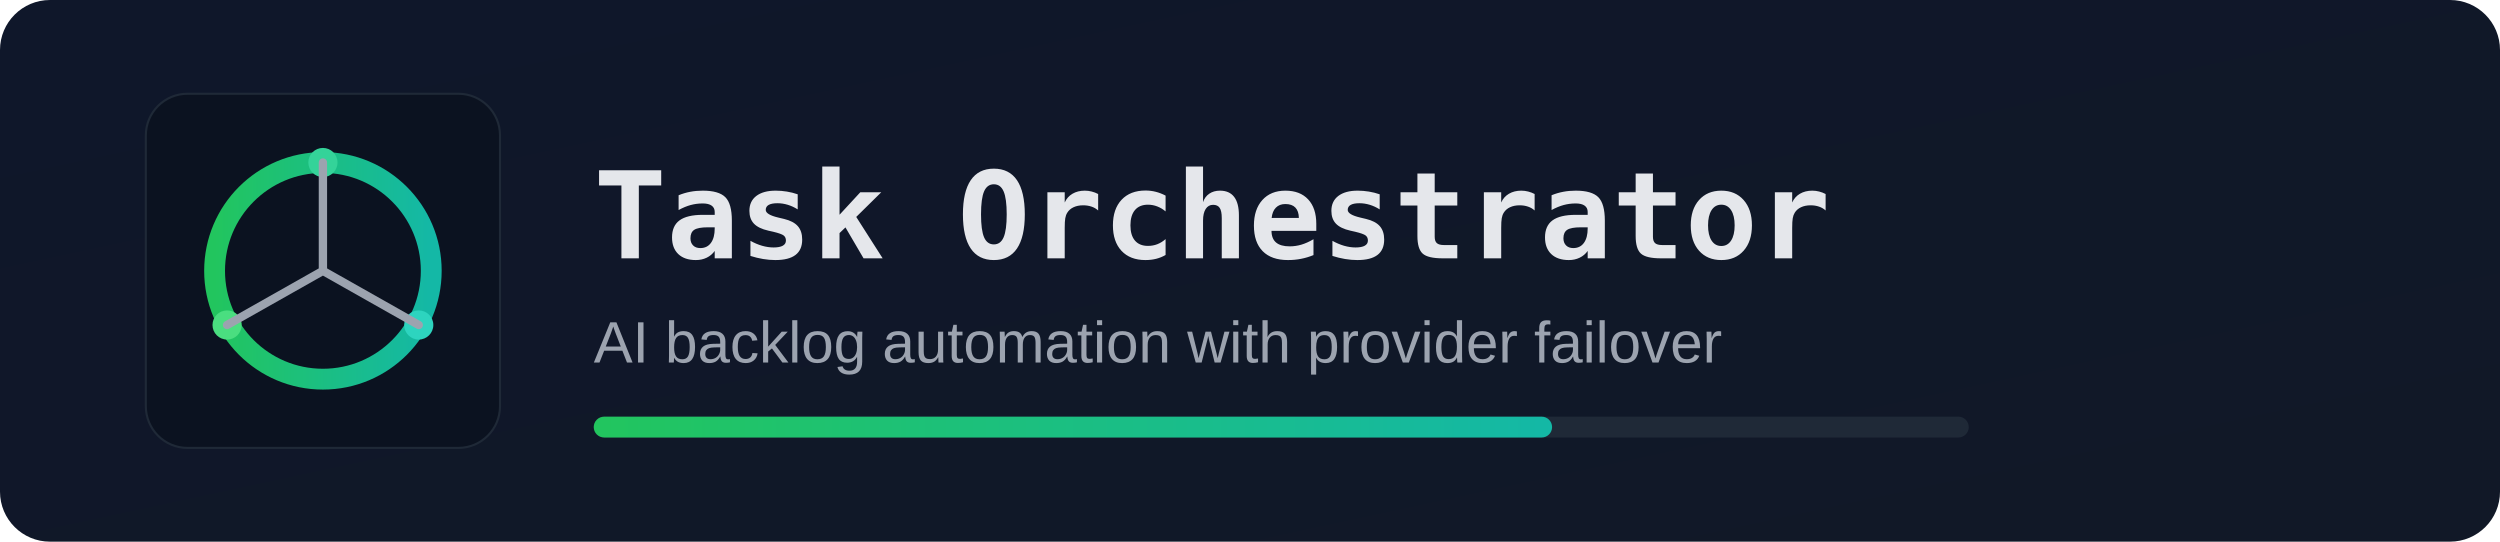
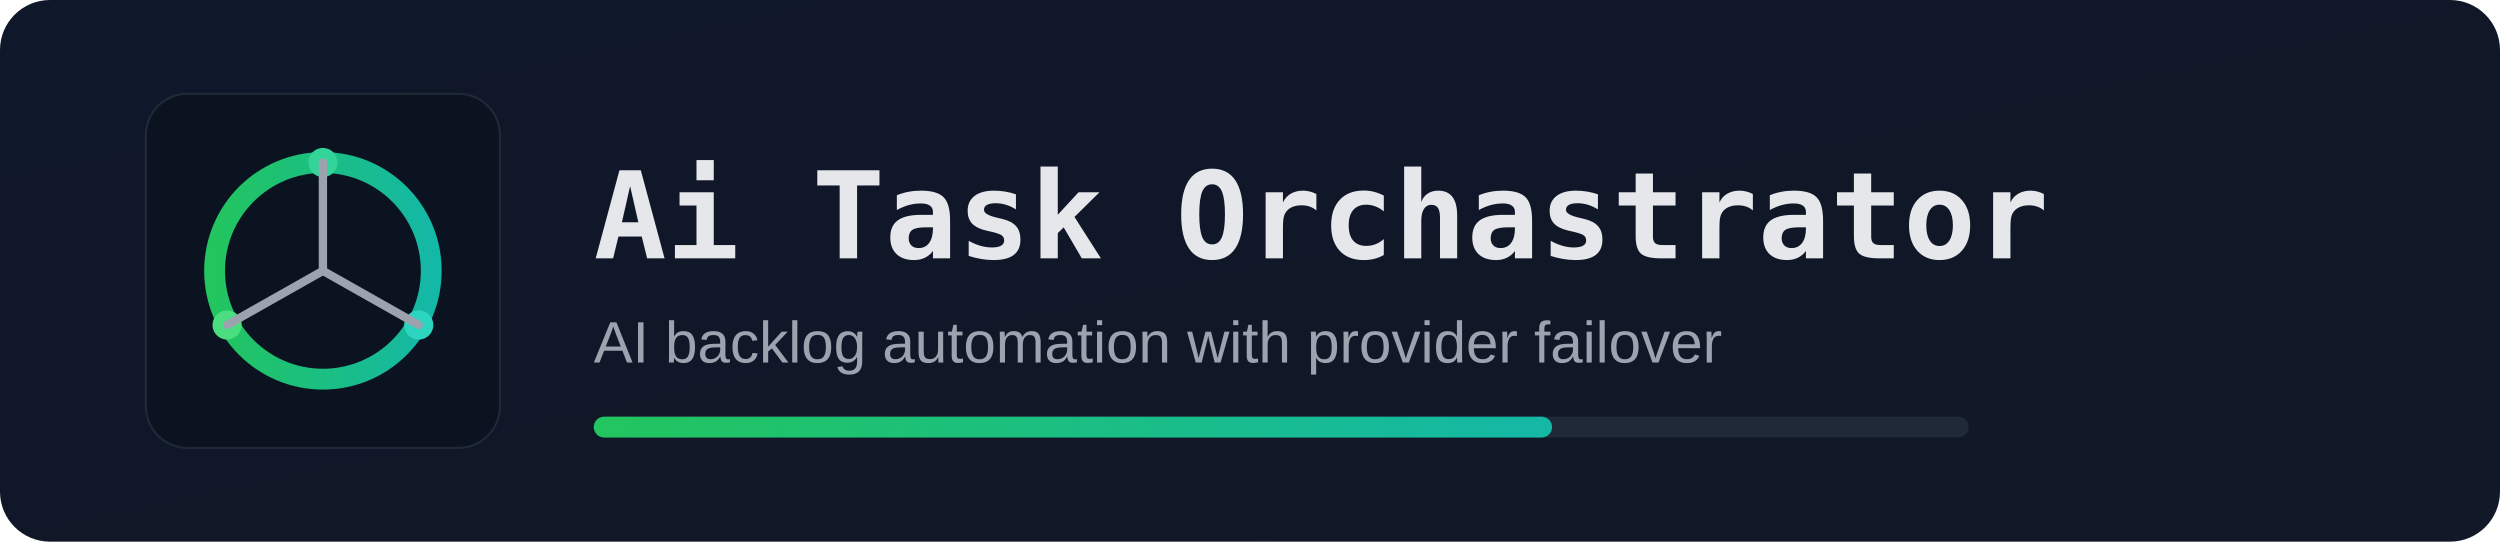
<svg xmlns="http://www.w3.org/2000/svg" width="1200" height="260" viewBox="0 0 1200 260" role="img" aria-labelledby="title desc">
  <defs>
    <linearGradient id="bg" x1="0" x2="1" y1="0" y2="1">
      <stop offset="0%" stop-color="#0f172a" />
      <stop offset="100%" stop-color="#111827" />
    </linearGradient>
    <linearGradient id="accent" x1="0" x2="1" y1="0" y2="0">
      <stop offset="0%" stop-color="#22c55e" />
      <stop offset="100%" stop-color="#14b8a6" />
    </linearGradient>
  </defs>
  <rect width="1200" height="260" rx="24" fill="url(#bg)" />
  <g transform="translate(70,45)">
    <rect x="0" y="0" width="170" height="170" rx="20" fill="#0b1220" stroke="#1f2937" />
    <circle cx="85" cy="85" r="52" fill="none" stroke="url(#accent)" stroke-width="10" />
    <circle cx="85" cy="33" r="7" fill="#34d399" />
    <circle cx="131" cy="111" r="7" fill="#2dd4bf" />
    <circle cx="39" cy="111" r="7" fill="#4ade80" />
    <path d="M85 85 L85 33 M85 85 L131 111 M85 85 L39 111" stroke="#9ca3af" stroke-width="4" stroke-linecap="round" />
  </g>
  <g transform="translate(285,74)">
-     <text x="0" y="50" font-family="Consolas, 'Cascadia Code', Menlo, monospace" font-size="58" font-weight="700" fill="#e5e7eb">Task Orchestrator</text>
+     <text x="0" y="50" font-family="Consolas, 'Cascadia Code', Menlo, monospace" font-size="58" font-weight="700" fill="#e5e7eb">Ai Task Orchastrator</text>
    <text x="0" y="100" font-family="Segoe UI, Arial, sans-serif" font-size="28" fill="#9ca3af">AI backlog automation with provider failover</text>
    <rect x="0" y="126" width="660" height="10" rx="5" fill="#1f2937" />
    <rect x="0" y="126" width="460" height="10" rx="5" fill="url(#accent)" />
  </g>
</svg>
